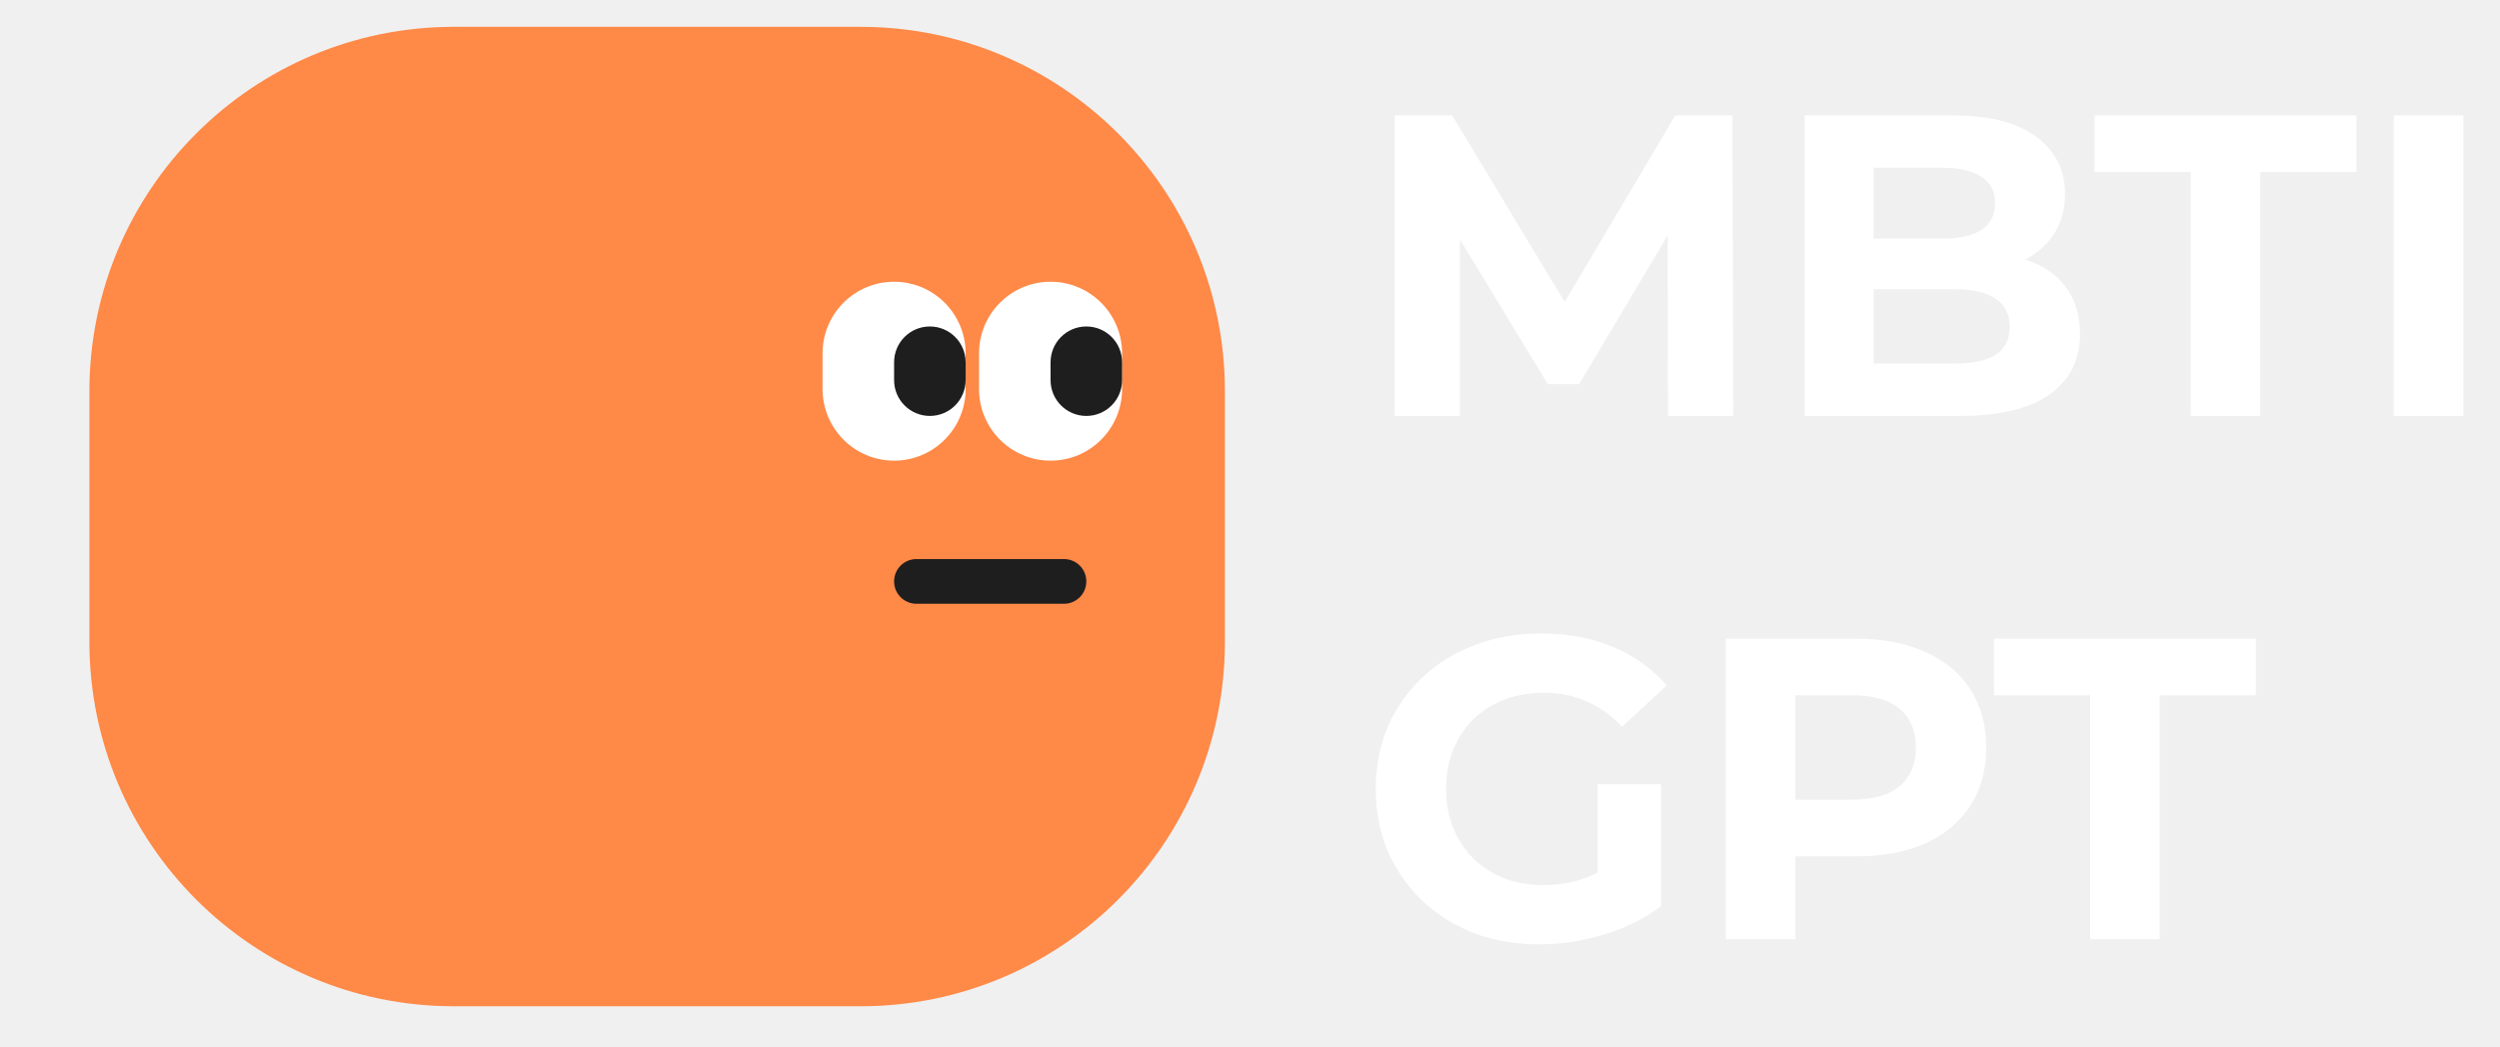
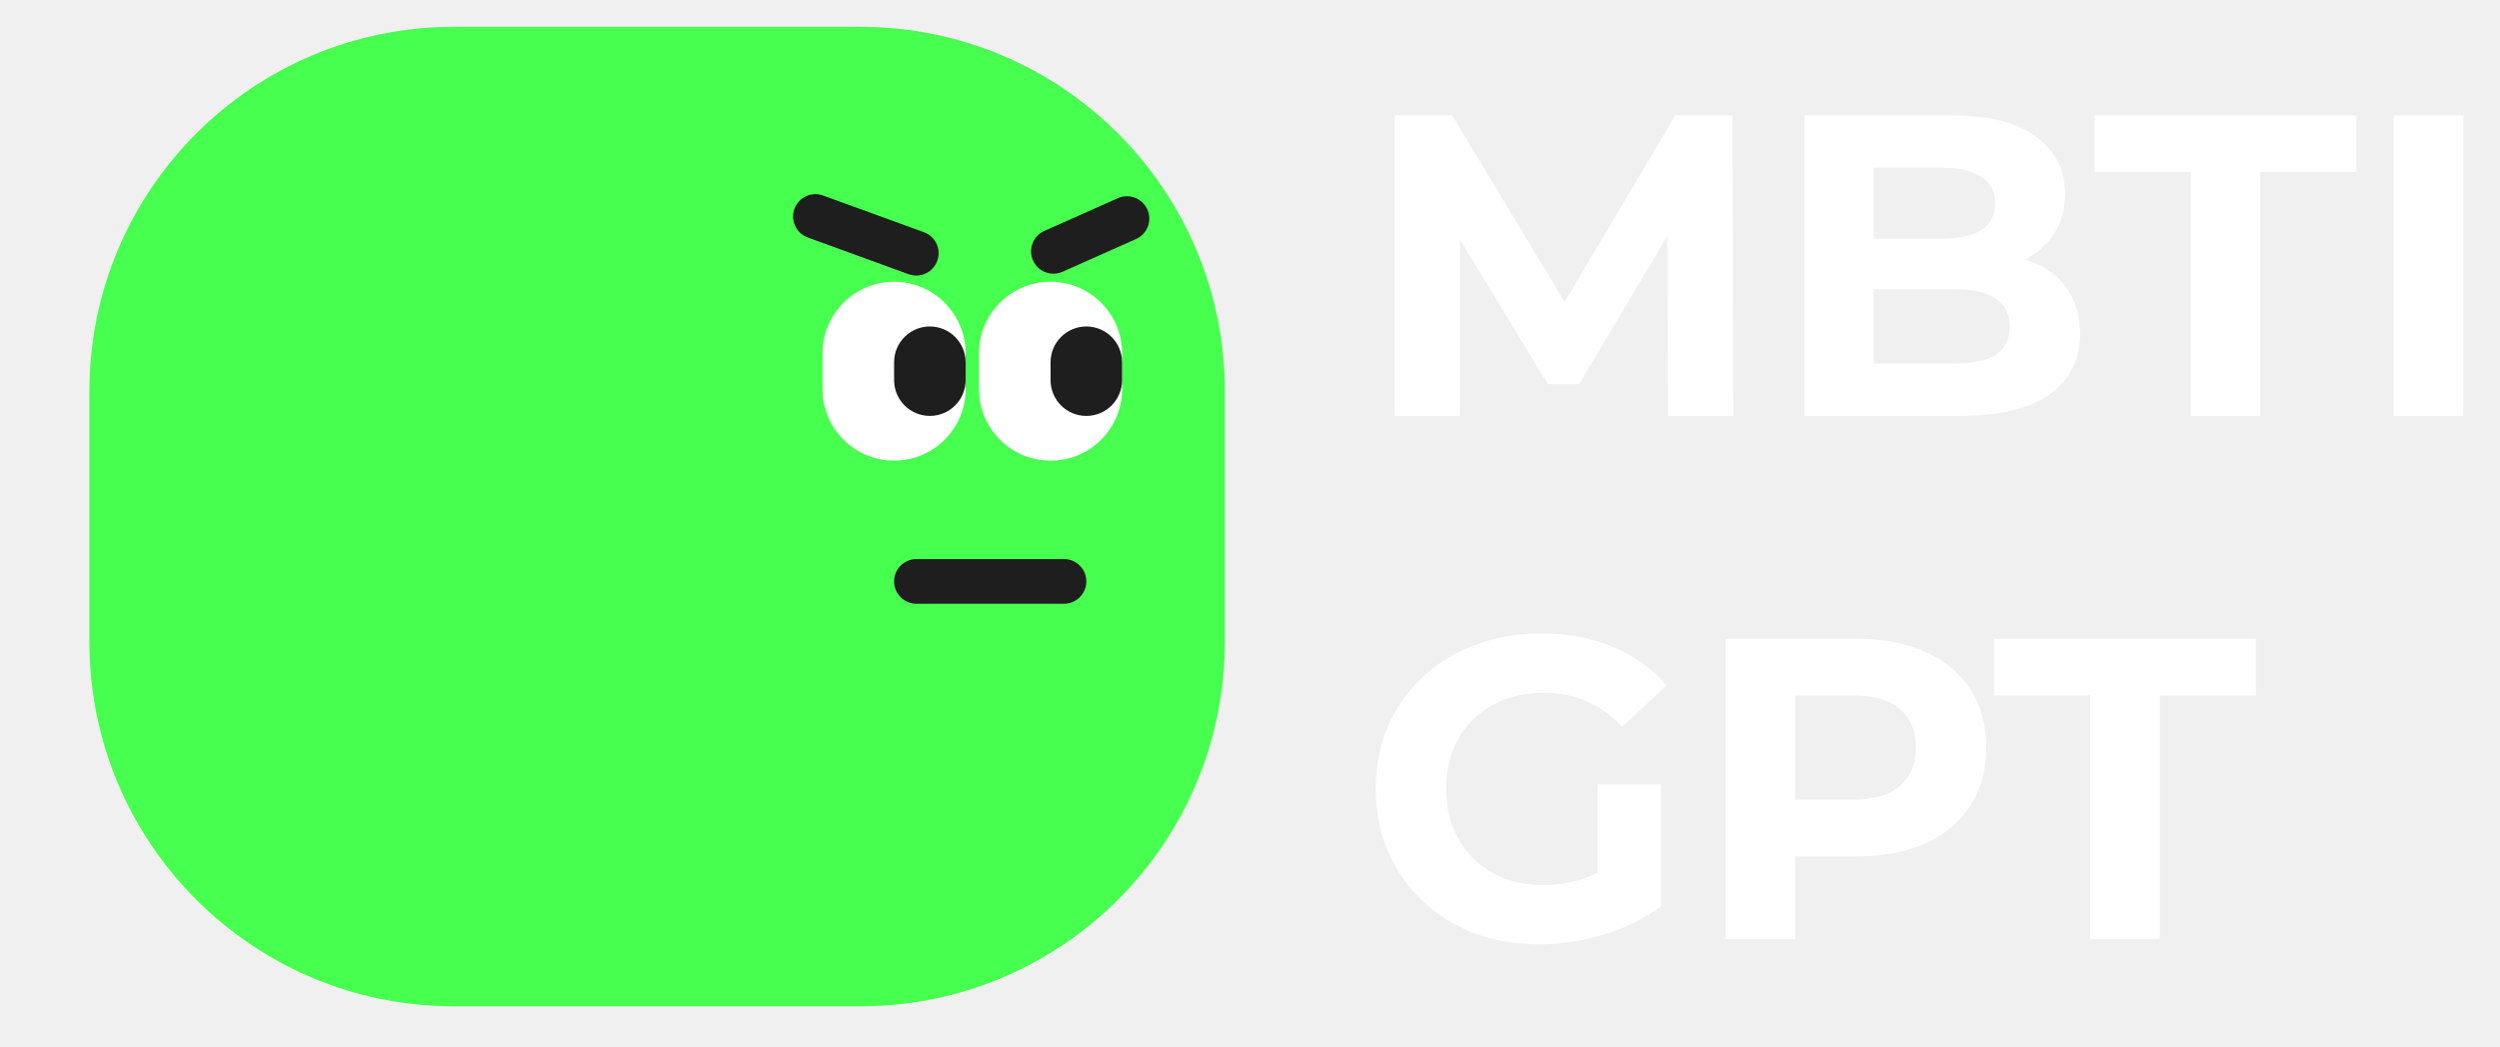
<svg xmlns="http://www.w3.org/2000/svg" width="559" height="234" viewBox="0 0 559 234" fill="none">
-   <rect x="20" y="6" width="254" height="219" rx="81.5" fill="#FF8947" />
+   <rect x="20" y="6" width="254" height="219" rx="81.5" fill="#47FF4E" />
  <rect x="184" y="63" width="32" height="40" rx="16" fill="white" />
  <rect x="200" y="125" width="43" height="10" rx="5" fill="#1E1E1E" />
  <rect x="219" y="63" width="32" height="40" rx="16" fill="white" />
  <rect x="235" y="73" width="16" height="20" rx="8" fill="#1E1E1E" />
  <path d="M311.968 93V25.8H324.832L353.44 73.224H346.624L374.752 25.8H387.52L387.712 93H373.12L373.024 48.168H375.712L353.248 85.896H346.24L323.296 48.168H326.56V93H311.968ZM403.656 93V25.8H436.488C444.936 25.8 451.272 27.4 455.496 30.6C459.784 33.8 461.928 38.024 461.928 43.272C461.928 46.792 461.064 49.864 459.336 52.488C457.608 55.048 455.24 57.032 452.232 58.44C449.224 59.848 445.768 60.552 441.864 60.552L443.688 56.616C447.912 56.616 451.656 57.32 454.92 58.728C458.184 60.072 460.712 62.088 462.504 64.776C464.36 67.464 465.288 70.76 465.288 74.664C465.288 80.424 463.016 84.936 458.472 88.2C453.928 91.4 447.24 93 438.408 93H403.656ZM419.112 81.288H437.256C441.288 81.288 444.328 80.648 446.375 79.368C448.488 78.024 449.544 75.912 449.544 73.032C449.544 70.216 448.488 68.136 446.375 66.792C444.328 65.384 441.288 64.68 437.256 64.68H417.96V53.352H434.568C438.344 53.352 441.224 52.712 443.208 51.432C445.256 50.088 446.28 48.072 446.28 45.384C446.28 42.76 445.256 40.808 443.208 39.528C441.224 38.184 438.344 37.512 434.568 37.512H419.112V81.288ZM490.044 93V38.472H468.54V25.8H527.1V38.472H505.596V93H490.044ZM535.468 93V25.8H551.02V93H535.468ZM344.416 211.152C339.104 211.152 334.208 210.32 329.728 208.656C325.312 206.928 321.44 204.496 318.112 201.36C314.848 198.224 312.288 194.544 310.432 190.32C308.64 186.096 307.744 181.456 307.744 176.4C307.744 171.344 308.64 166.704 310.432 162.48C312.288 158.256 314.88 154.576 318.208 151.44C321.536 148.304 325.44 145.904 329.92 144.24C334.4 142.512 339.328 141.648 344.704 141.648C350.656 141.648 356 142.64 360.736 144.624C365.536 146.608 369.568 149.488 372.832 153.264L362.848 162.48C360.416 159.92 357.76 158.032 354.88 156.816C352 155.536 348.864 154.896 345.472 154.896C342.208 154.896 339.232 155.408 336.544 156.432C333.856 157.456 331.52 158.928 329.536 160.848C327.616 162.768 326.112 165.04 325.024 167.664C324 170.288 323.488 173.2 323.488 176.4C323.488 179.536 324 182.416 325.024 185.04C326.112 187.664 327.616 189.968 329.536 191.952C331.52 193.872 333.824 195.344 336.448 196.368C339.136 197.392 342.08 197.904 345.28 197.904C348.352 197.904 351.328 197.424 354.208 196.464C357.152 195.44 360 193.744 362.752 191.376L371.584 202.608C367.936 205.36 363.68 207.472 358.816 208.944C354.016 210.416 349.216 211.152 344.416 211.152ZM357.376 200.592V175.344H371.584V202.608L357.376 200.592ZM386.031 210V142.8H415.119C421.135 142.8 426.319 143.792 430.671 145.776C435.023 147.696 438.383 150.48 440.751 154.128C443.119 157.776 444.303 162.128 444.303 167.184C444.303 172.176 443.119 176.496 440.751 180.144C438.383 183.792 435.023 186.608 430.671 188.592C426.319 190.512 421.135 191.472 415.119 191.472H394.671L401.583 184.464V210H386.031ZM401.583 186.192L394.671 178.8H414.255C419.055 178.8 422.639 177.776 425.007 175.728C427.375 173.68 428.559 170.832 428.559 167.184C428.559 163.472 427.375 160.592 425.007 158.544C422.639 156.496 419.055 155.472 414.255 155.472H394.671L401.583 148.08V186.192ZM467.544 210V155.472H446.04V142.8H504.6V155.472H483.096V210H467.544Z" fill="white" />
  <rect x="200" y="73" width="16" height="20" rx="8" fill="#1E1E1E" />
+   <rect x="179.42" y="42" width="34" height="10" rx="5" transform="rotate(20 179.42 42)" fill="#1E1E1E" />
+   <rect x="229.042" y="53.665" width="28" height="10" rx="5" transform="rotate(-24 229.042 53.6654)" fill="#1E1E1E" />
</svg>
